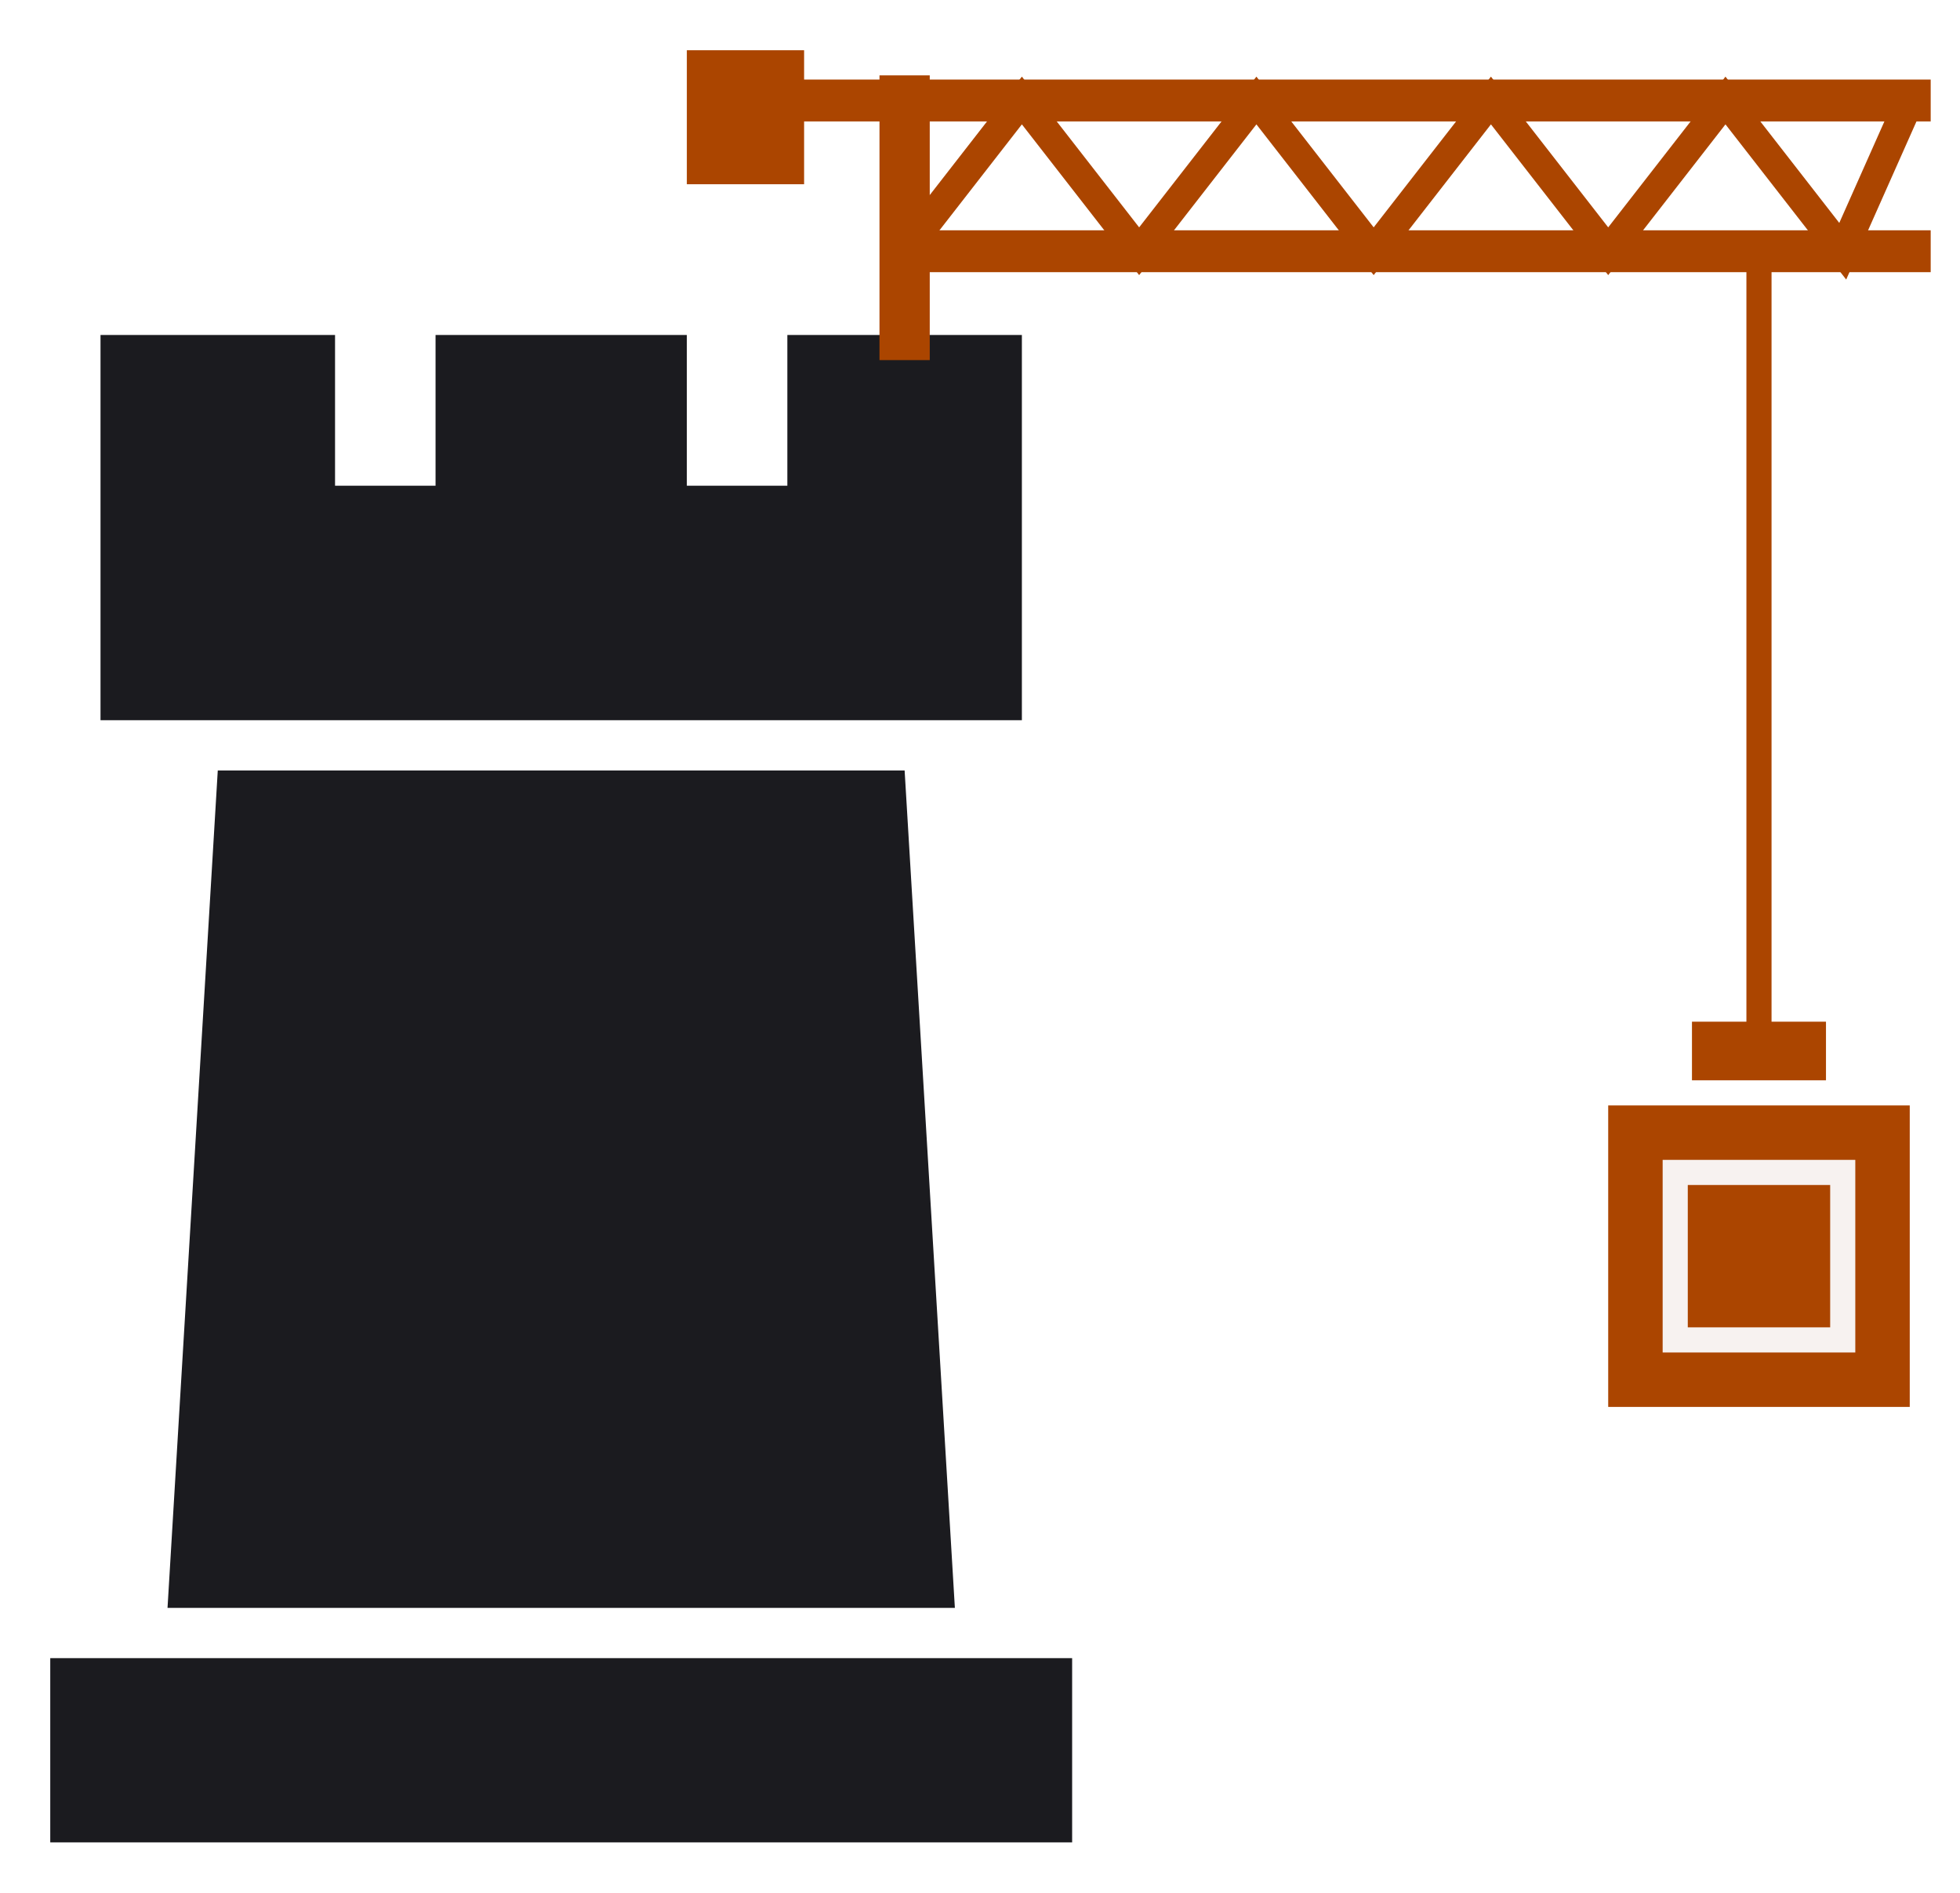
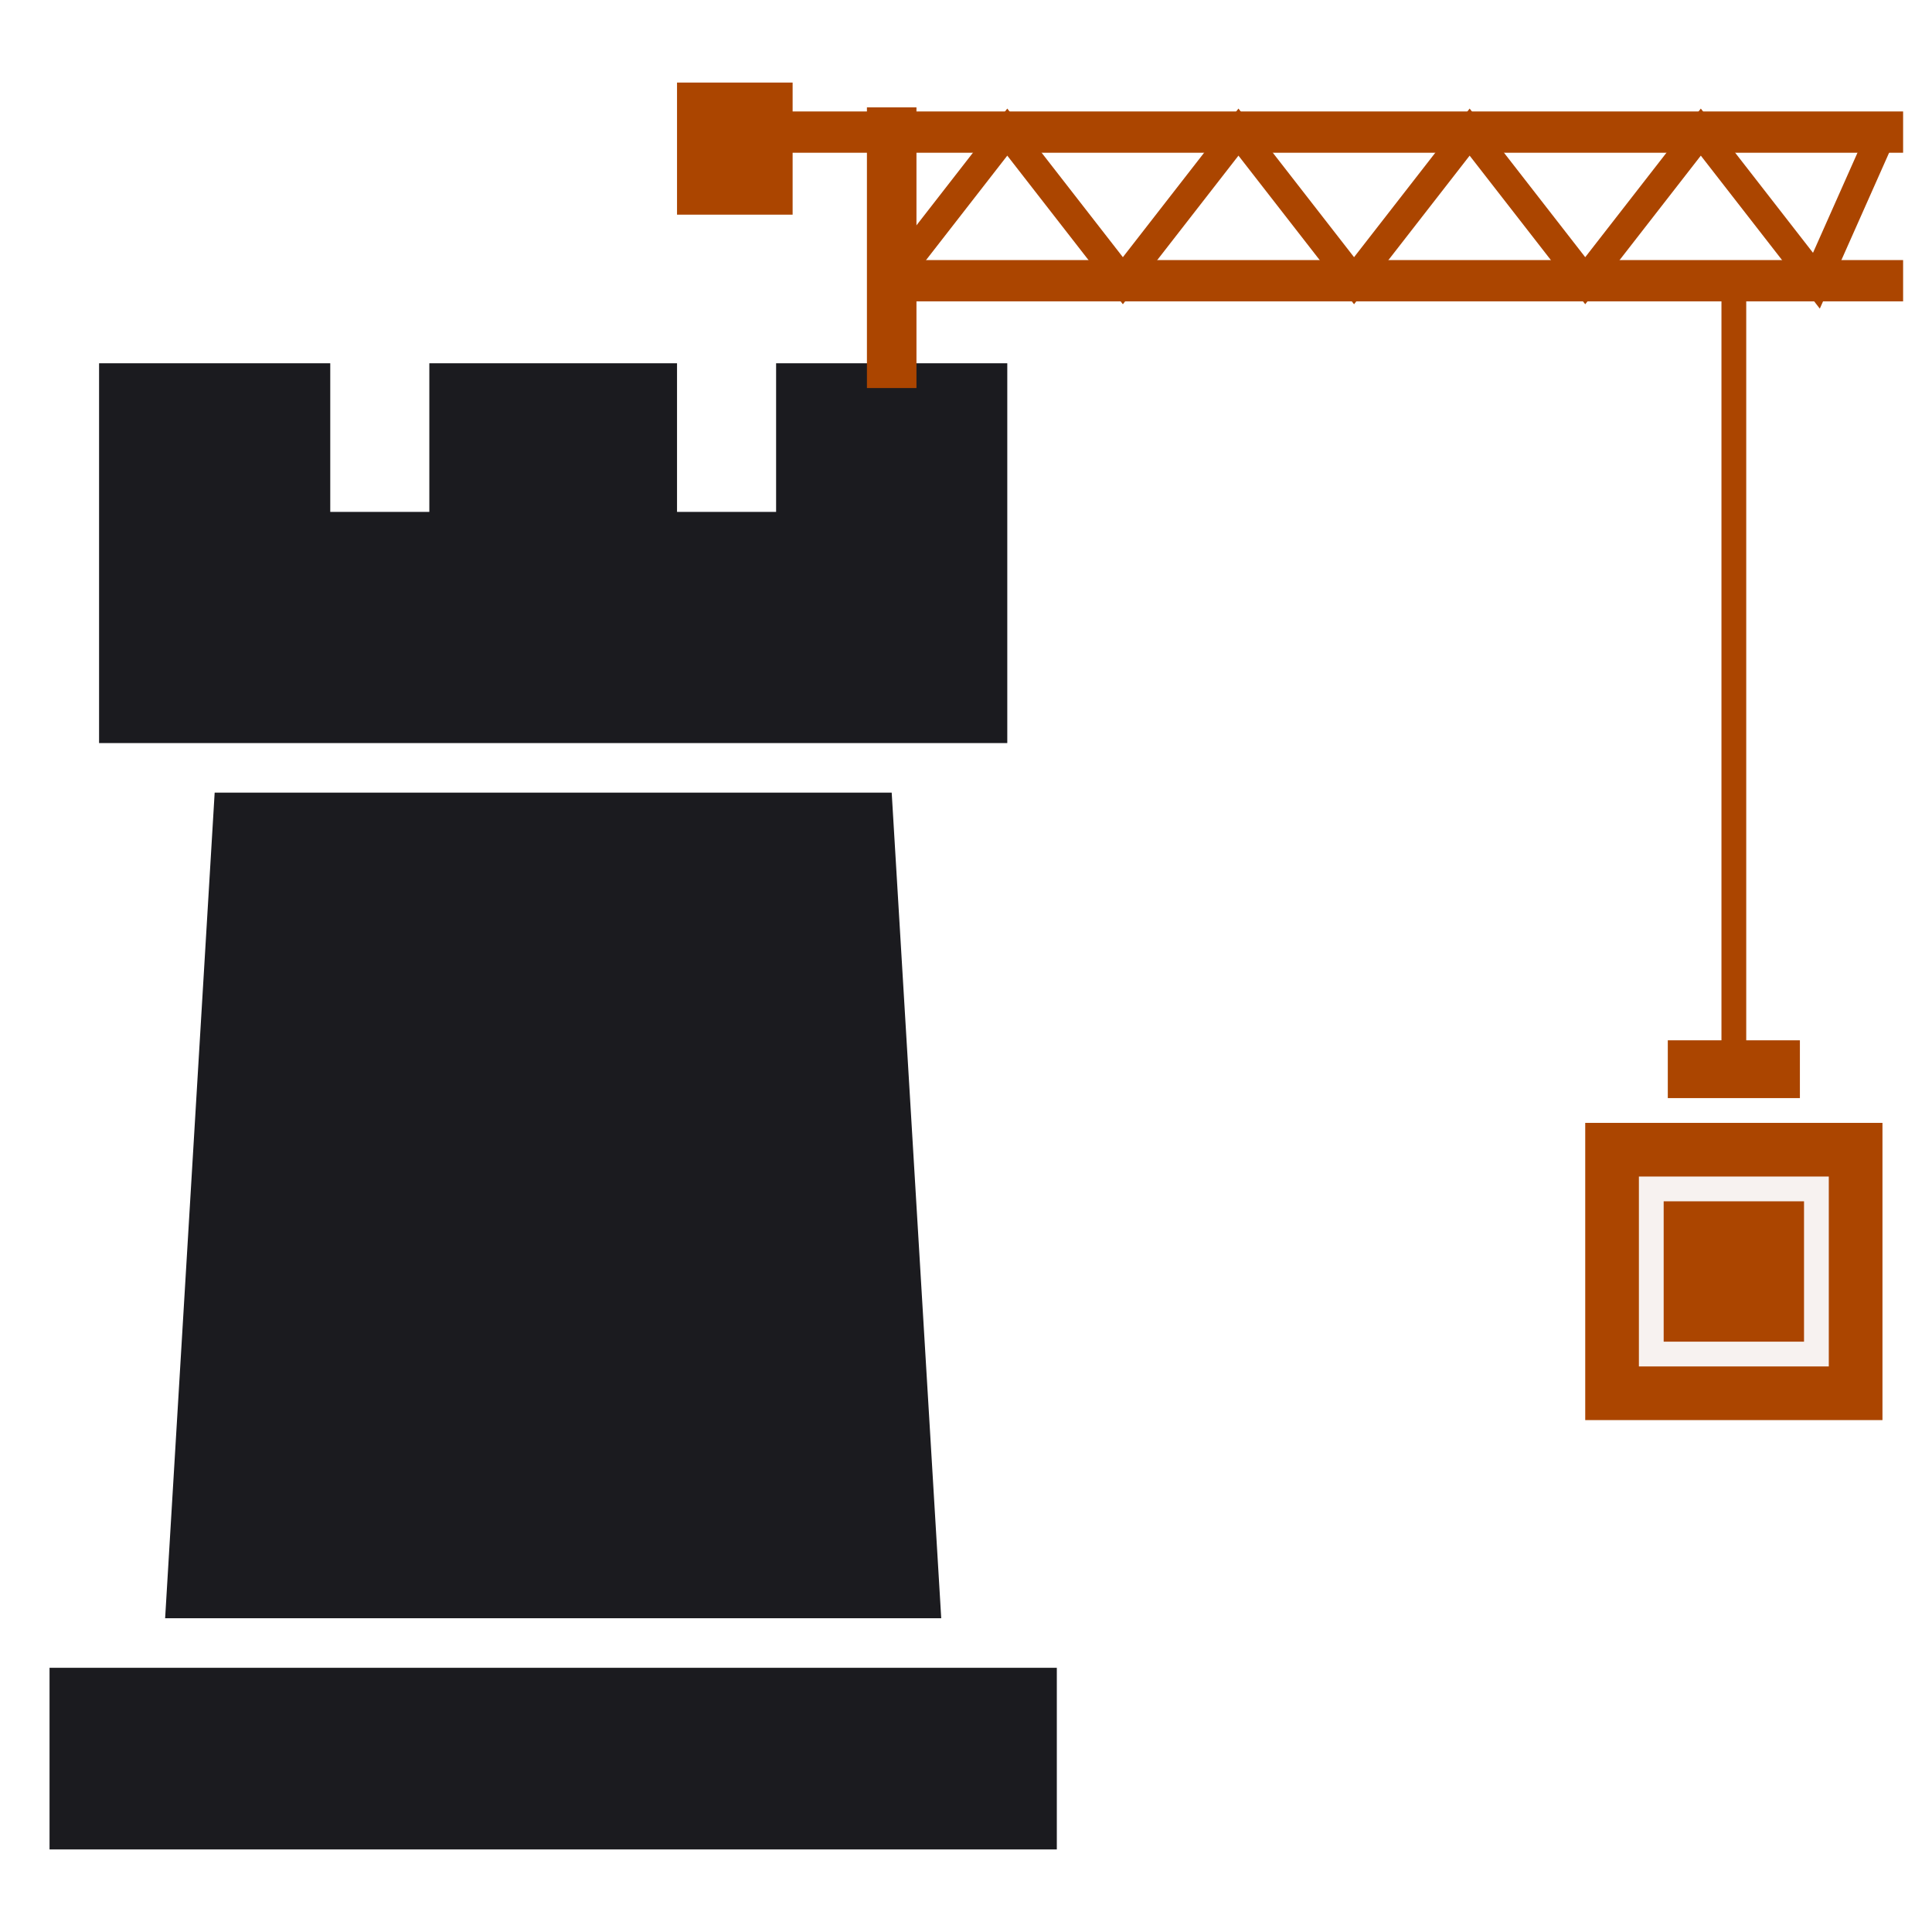
- <svg xmlns="http://www.w3.org/2000/svg" viewBox="18 0 234 226">
+ <svg xmlns="http://www.w3.org/2000/svg" viewBox="18 -4 234 234">
  <style>
    .t { fill: #1b1b1f } .a { fill: #ab4500 } .s { stroke: #ab4500 } .b { stroke: #f7f2f0 }
    @media (prefers-color-scheme: dark) {
      .t { fill: #f2edeb } .a { fill: #ff9965 } .s { stroke: #ff9965 } .b { stroke: #150f0c }
    }
  </style>
  <g class="t">
    <path d="M30 40H58V58H70V40H100V58H112V40H140V86H30Z" />
    <path d="M44 92H126L132 192H38Z" />
    <rect x="24" y="198" width="122" height="22" />
  </g>
  <g class="s" fill="none" stroke-linecap="square">
    <path d="M126 40V12" stroke-width="6" />
    <path d="M104 12H246M126 30H246" stroke-width="5" />
    <path d="M126 30L140 12L154 30L168 12L182 30L196 12L210 30L224 12L238 30L246 12" stroke-width="3.5" />
    <path d="M228 30V124" stroke-width="3" />
  </g>
  <rect class="a" x="100" y="6" width="14" height="16" />
  <rect class="a" x="220" y="122" width="16" height="7" />
  <rect class="a" x="210" y="132" width="36" height="36" />
  <rect class="b" x="218" y="140" width="20" height="20" fill="none" stroke-width="3" />
</svg>
